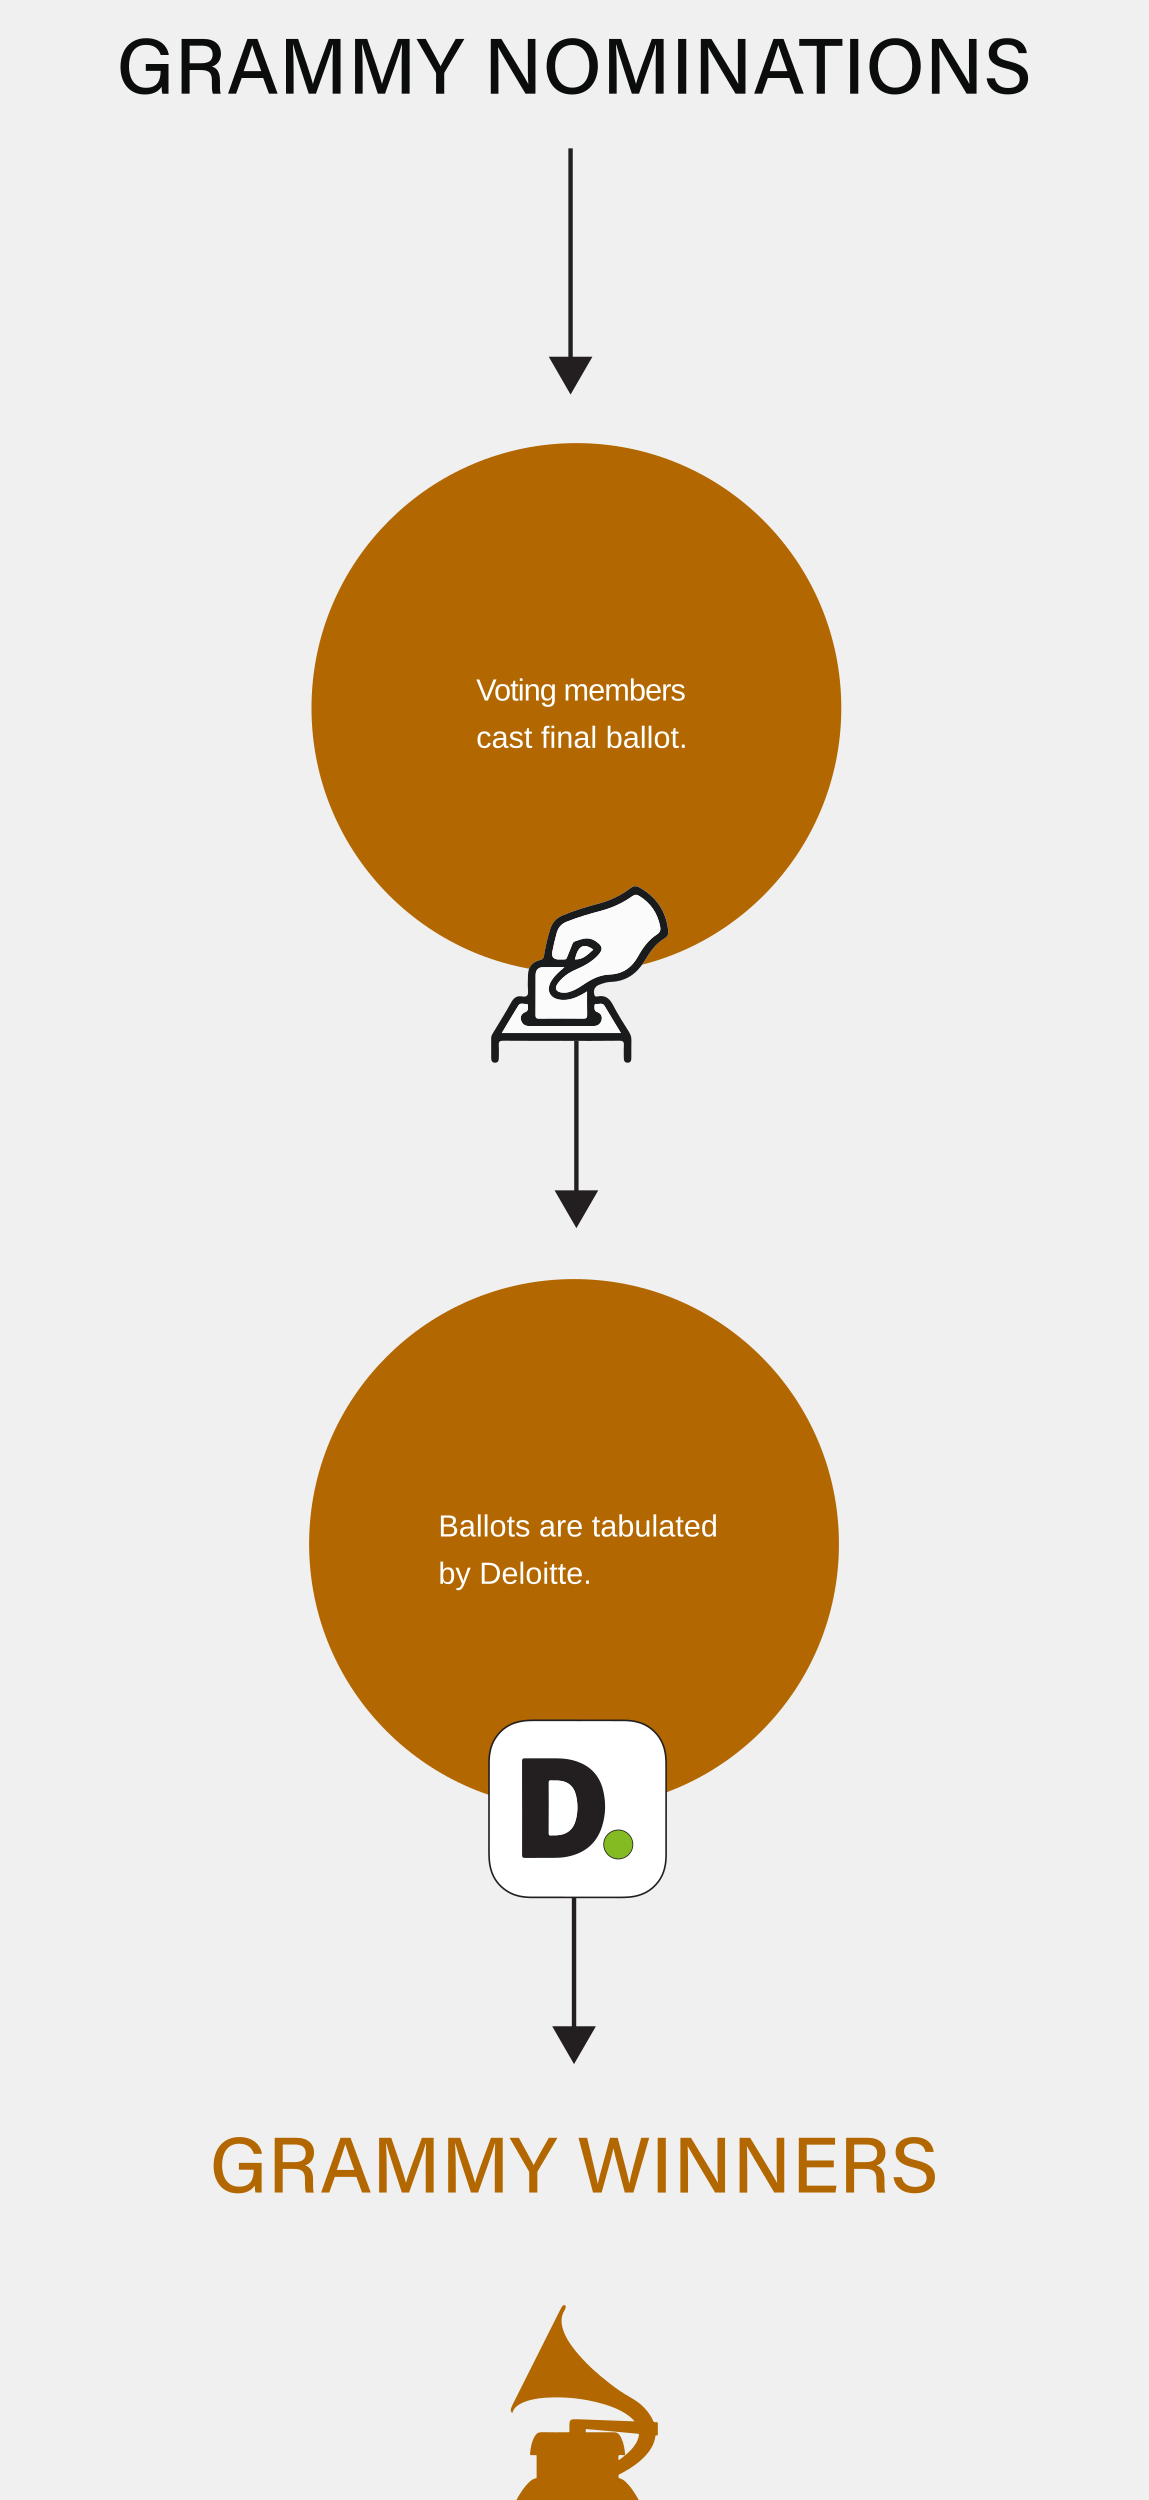
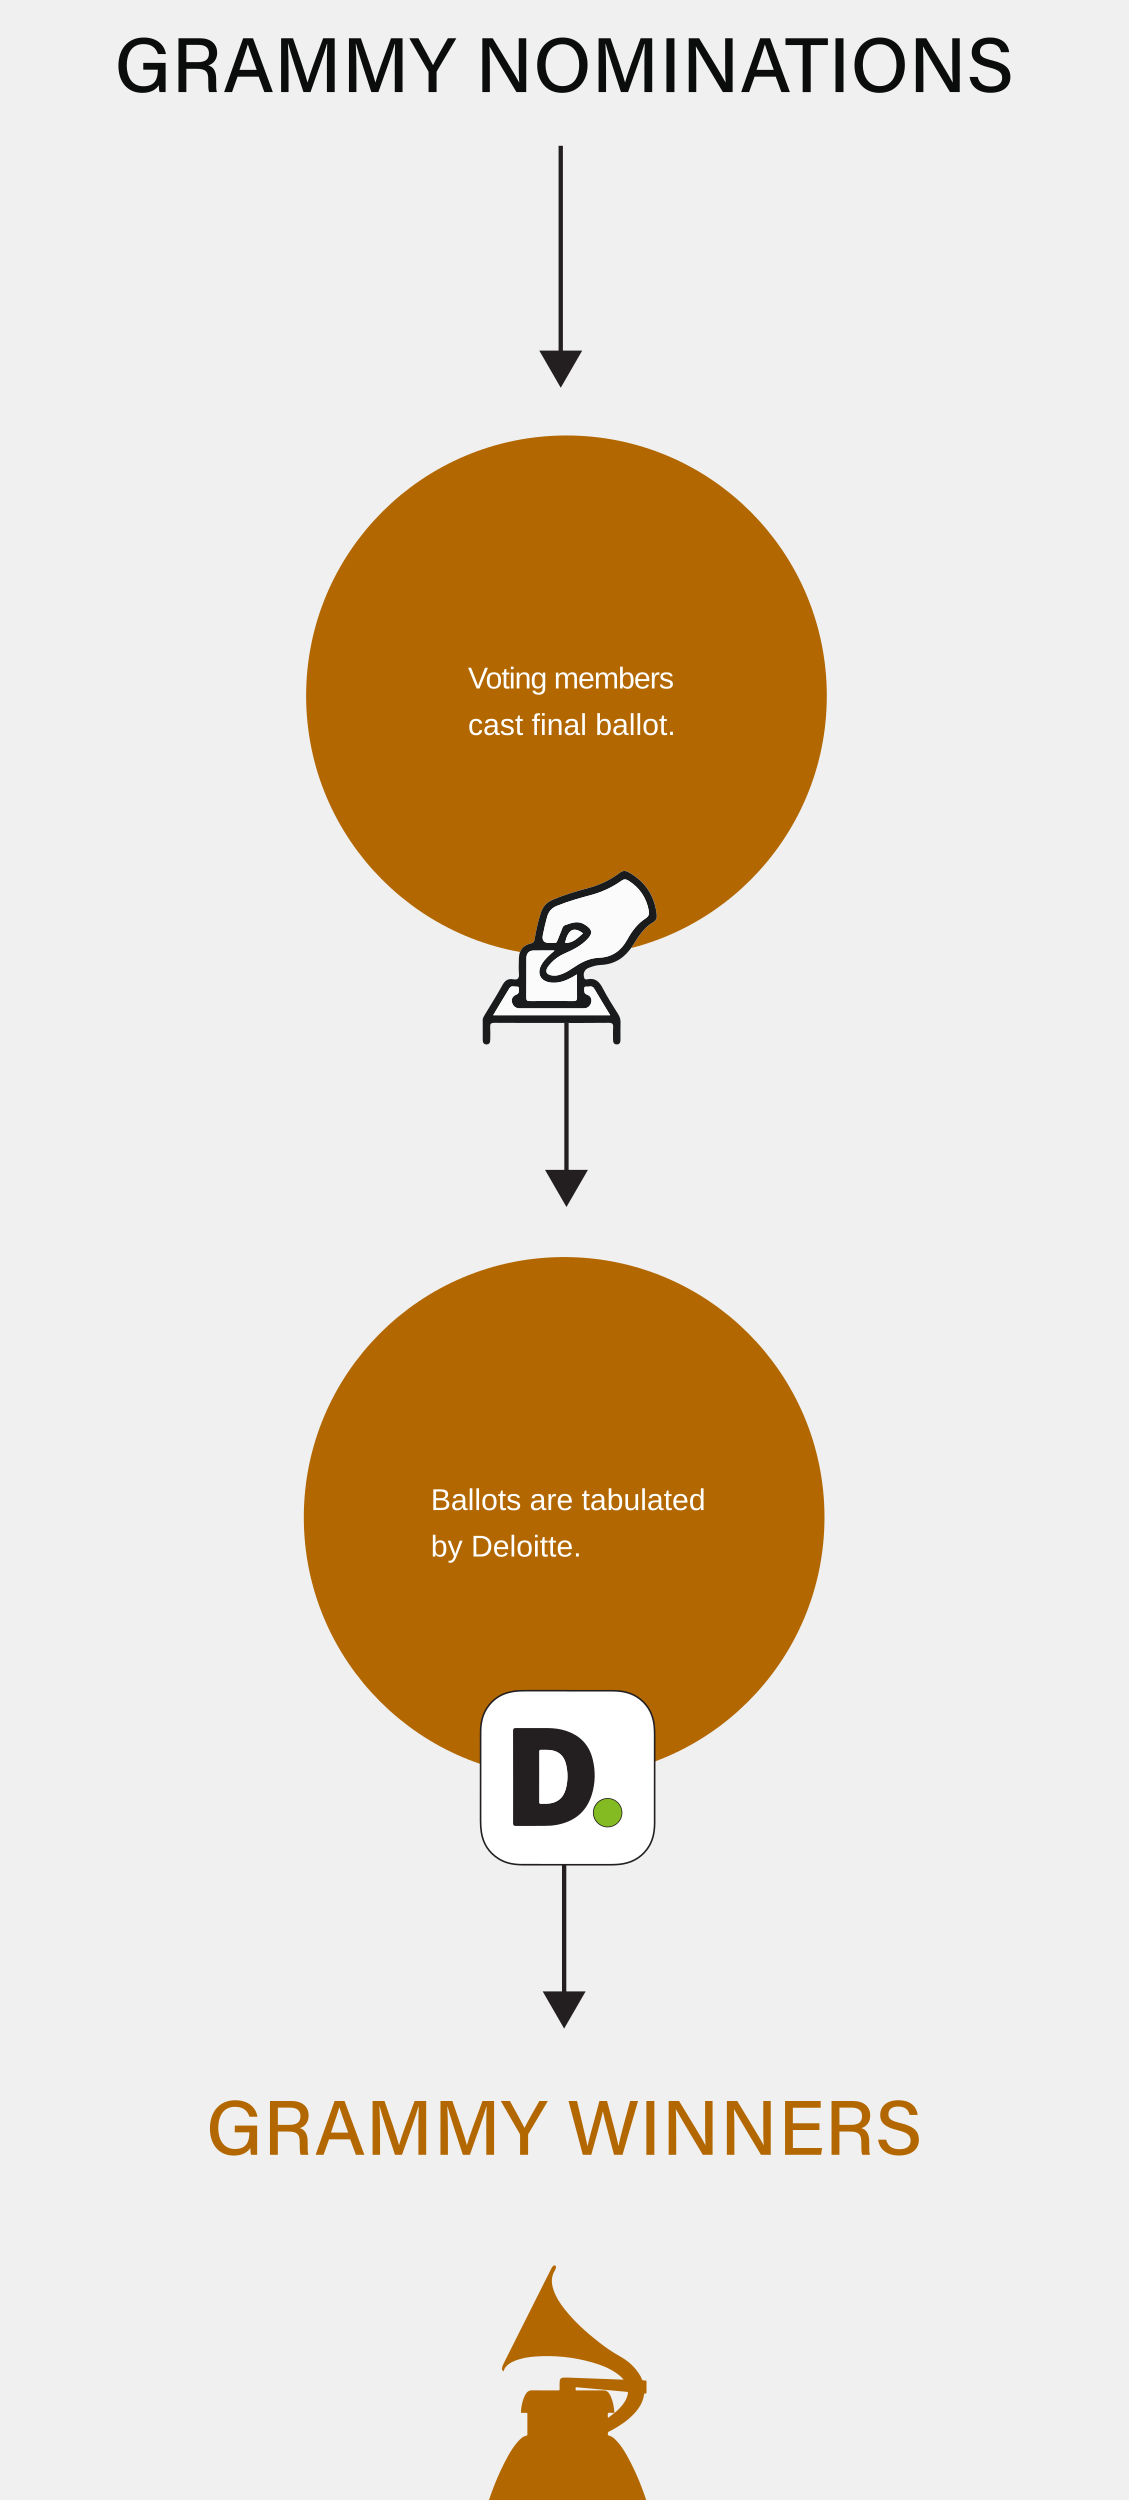
- <svg xmlns="http://www.w3.org/2000/svg" id="Layer_1" data-name="Layer 1" viewBox="100 0 524.25 1141.54">
+ <svg xmlns="http://www.w3.org/2000/svg" id="Layer_1" data-name="Layer 1" viewBox="100 0 524.25 1161.54">
  <g>
    <path d="M176.93,42.79h-2.81c-.18-.53-.28-1.6-.33-3.21-1.15,1.79-3.35,3.57-7.68,3.57-7.22,0-11.09-5.47-11.09-12.59,0-7.49,4.16-13.12,11.76-13.12,5.93,0,9.61,3.24,10.3,7.67h-3.71c-.79-2.58-2.66-4.62-6.66-4.62-5.68,0-7.82,4.57-7.82,9.91,0,4.99,2.2,9.69,7.72,9.69s6.71-3.63,6.71-7.47v-.26h-6.75v-3.14h10.37v13.59Z" fill="#0b0c0c" />
    <path d="M186.58,31.96v10.82h-3.66V17.78h10c5.2,0,7.97,2.83,7.97,6.72,0,3.27-1.86,5.21-4.14,5.89,1.89,.53,3.68,2.01,3.68,6.38v1.1c0,1.71-.06,3.84,.34,4.92h-3.58c-.45-1.08-.44-3.01-.44-5.42v-.5c0-3.4-.95-4.9-5.34-4.9h-4.82Zm0-3.08h5.27c3.66,0,5.24-1.38,5.24-4.05s-1.66-3.98-4.91-3.98h-5.59v8.03Z" fill="#0b0c0c" />
    <path d="M210.36,35.61l-2.55,7.17h-3.68l8.83-25h4.59l9.21,25h-3.94l-2.64-7.17h-9.82Zm8.91-3.14c-2.27-6.33-3.54-9.79-4.1-11.76h-.04c-.61,2.19-2.04,6.35-3.86,11.76h8Z" fill="#0b0c0c" />
    <path d="M251.87,32.37c0-4.57,.05-9.3,.16-11.97h-.14c-1.09,4.25-4.84,14.53-7.62,22.38h-3.28c-2.1-6.48-5.99-18.03-7.1-22.44h-.12c.2,2.9,.29,8.37,.29,12.66v9.78h-3.46V17.78h5.53c2.67,7.53,5.9,17.19,6.73,20.48h.06c.59-2.57,4.44-13.14,7.21-20.48h5.37v25h-3.61v-10.41Z" fill="#0b0c0c" />
    <path d="M283.4,32.37c0-4.57,.05-9.3,.16-11.97h-.14c-1.09,4.25-4.84,14.53-7.62,22.38h-3.28c-2.1-6.48-5.99-18.03-7.1-22.44h-.12c.2,2.9,.29,8.37,.29,12.66v9.78h-3.46V17.78h5.53c2.67,7.53,5.9,17.19,6.73,20.48h.06c.59-2.57,4.44-13.14,7.21-20.48h5.37v25h-3.61v-10.41Z" fill="#0b0c0c" />
    <path d="M299.12,42.79v-9.11c0-.25-.06-.5-.18-.69l-8.77-15.2h4.23c2.21,4.01,5.62,10.18,6.78,12.48,1.08-2.25,4.62-8.51,6.9-12.48h3.94l-9.02,15.23c-.09,.16-.16,.29-.16,.67v9.1h-3.73Z" fill="#0b0c0c" />
    <path d="M324.1,42.79V17.78h4.83c3.5,5.8,10.91,17.8,12.27,20.52h.05c-.25-3.1-.23-7.11-.23-11.2v-9.32h3.47v25h-4.54c-3.19-5.32-10.99-18.37-12.5-21.19h-.05c.18,2.72,.19,7.13,.19,11.64v9.56h-3.48Z" fill="#0b0c0c" />
    <path d="M372.99,30.16c0,6.89-3.92,12.99-11.84,12.99-7.45,0-11.56-5.69-11.56-12.86s4.26-12.86,11.86-12.86c7.09,0,11.54,5.25,11.54,12.73Zm-19.53,.02c0,5.3,2.65,9.84,7.84,9.84,5.62,0,7.81-4.64,7.81-9.81s-2.49-9.66-7.82-9.66-7.83,4.38-7.83,9.63Z" fill="#0b0c0c" />
    <path d="M399.39,32.37c0-4.57,.05-9.3,.16-11.97h-.14c-1.09,4.25-4.84,14.53-7.62,22.38h-3.28c-2.1-6.48-5.99-18.03-7.1-22.44h-.12c.2,2.9,.29,8.37,.29,12.66v9.78h-3.46V17.78h5.53c2.67,7.53,5.9,17.19,6.73,20.48h.06c.59-2.57,4.44-13.14,7.21-20.48h5.37v25h-3.61v-10.41Z" fill="#0b0c0c" />
    <path d="M413.35,17.78v25h-3.71V17.78h3.71Z" fill="#0b0c0c" />
    <path d="M420,42.79V17.78h4.83c3.5,5.8,10.91,17.8,12.27,20.52h.05c-.25-3.1-.23-7.11-.23-11.2v-9.32h3.47v25h-4.54c-3.19-5.32-10.99-18.37-12.5-21.19h-.05c.18,2.72,.19,7.13,.19,11.64v9.56h-3.48Z" fill="#0b0c0c" />
    <path d="M450.59,35.61l-2.55,7.17h-3.68l8.83-25h4.59l9.21,25h-3.94l-2.64-7.17h-9.82Zm8.91-3.14c-2.27-6.33-3.54-9.79-4.1-11.76h-.04c-.61,2.19-2.04,6.35-3.86,11.76h8Z" fill="#0b0c0c" />
    <path d="M472.93,20.93h-7.98v-3.14h19.7v3.14h-7.99v21.86h-3.73V20.93Z" fill="#0b0c0c" />
    <path d="M491.9,17.78v25h-3.71V17.78h3.71Z" fill="#0b0c0c" />
    <path d="M520.41,30.16c0,6.89-3.92,12.99-11.84,12.99-7.45,0-11.56-5.69-11.56-12.86s4.26-12.86,11.86-12.86c7.09,0,11.54,5.25,11.54,12.73Zm-19.53,.02c0,5.3,2.65,9.84,7.84,9.84,5.62,0,7.81-4.64,7.81-9.81s-2.49-9.66-7.82-9.66-7.83,4.38-7.83,9.63Z" fill="#0b0c0c" />
    <path d="M525.52,42.79V17.78h4.83c3.5,5.8,10.91,17.8,12.27,20.52h.05c-.25-3.1-.23-7.11-.23-11.2v-9.32h3.47v25h-4.54c-3.19-5.32-10.99-18.37-12.5-21.19h-.05c.18,2.72,.19,7.13,.19,11.64v9.56h-3.48Z" fill="#0b0c0c" />
    <path d="M554.27,35.76c.66,2.91,2.66,4.43,6.15,4.43,3.71,0,5.19-1.7,5.19-3.96,0-2.42-1.23-3.72-6.1-4.9-6.06-1.46-8.04-3.57-8.04-7.05,0-3.83,2.84-6.85,8.48-6.85,6.08,0,8.57,3.46,8.91,6.82h-3.77c-.41-2.09-1.7-3.89-5.27-3.89-2.88,0-4.52,1.28-4.52,3.55s1.34,3.12,5.66,4.15c7.16,1.73,8.48,4.49,8.48,7.76,0,4.13-3.08,7.29-9.28,7.29s-9.13-3.38-9.66-7.35h3.77Z" fill="#0b0c0c" />
  </g>
  <g>
    <line x1="360.53" y1="67.74" x2="360.53" y2="165.81" fill="none" stroke="#231f20" stroke-miterlimit="10" stroke-width="2" />
    <polygon points="350.56 162.89 360.53 180.16 370.5 162.89 350.56 162.89" fill="#231f20" />
  </g>
  <g>
    <line x1="363.19" y1="376.38" x2="363.19" y2="546.45" fill="none" stroke="#231f20" stroke-miterlimit="10" stroke-width="2" />
    <polygon points="353.22 543.53 363.19 560.8 373.17 543.53 353.22 543.53" fill="#231f20" />
  </g>
  <circle cx="363.19" cy="323.29" r="120.96" fill="#b26700" />
  <text transform="translate(307.44 319.88)" fill="#fff" font-family="FuturaPT-Book, Futura PT, Futura,Trebuchet MS,Arial,sans-serif" font-size="14">
    <tspan x="10" y="0" letter-spacing="-.03em">Voting members </tspan>
    <tspan x="10" y="21.6">cast final ballot.</tspan>
  </text>
  <g>
    <path d="M219.45,1001.16h-2.81c-.18-.53-.28-1.6-.33-3.21-1.15,1.79-3.35,3.57-7.68,3.57-7.22,0-11.09-5.47-11.09-12.59,0-7.49,4.16-13.12,11.76-13.12,5.93,0,9.61,3.24,10.3,7.67h-3.71c-.79-2.58-2.66-4.62-6.66-4.62-5.68,0-7.82,4.57-7.82,9.91,0,4.99,2.2,9.69,7.72,9.69s6.71-3.63,6.71-7.47v-.26h-6.75v-3.14h10.37v13.59Z" fill="#b26700" />
    <path d="M229.09,990.34v10.82h-3.66v-25h10c5.2,0,7.97,2.83,7.97,6.72,0,3.27-1.86,5.21-4.14,5.89,1.89,.53,3.68,2.01,3.68,6.38v1.1c0,1.71-.06,3.84,.34,4.92h-3.58c-.45-1.08-.44-3.01-.44-5.42v-.5c0-3.4-.95-4.9-5.34-4.9h-4.82Zm0-3.08h5.27c3.66,0,5.24-1.38,5.24-4.05s-1.66-3.98-4.91-3.98h-5.59v8.03Z" fill="#b26700" />
    <path d="M252.88,993.98l-2.55,7.17h-3.68l8.83-25h4.59l9.21,25h-3.94l-2.64-7.17h-9.82Zm8.91-3.14c-2.27-6.33-3.54-9.79-4.1-11.76h-.04c-.61,2.19-2.04,6.35-3.86,11.76h8Z" fill="#b26700" />
    <path d="M294.38,990.74c0-4.57,.05-9.3,.16-11.97h-.14c-1.09,4.25-4.84,14.53-7.62,22.38h-3.28c-2.1-6.48-5.99-18.03-7.1-22.44h-.12c.2,2.9,.29,8.37,.29,12.66v9.78h-3.46v-25h5.53c2.67,7.53,5.9,17.19,6.73,20.48h.06c.59-2.57,4.44-13.14,7.21-20.48h5.37v25h-3.61v-10.41Z" fill="#b26700" />
    <path d="M325.92,990.74c0-4.57,.05-9.3,.16-11.97h-.14c-1.09,4.25-4.84,14.53-7.62,22.38h-3.28c-2.1-6.48-5.99-18.03-7.1-22.44h-.12c.2,2.9,.29,8.37,.29,12.66v9.78h-3.46v-25h5.53c2.67,7.53,5.9,17.19,6.73,20.48h.06c.59-2.57,4.44-13.14,7.21-20.48h5.37v25h-3.61v-10.41Z" fill="#b26700" />
    <path d="M341.64,1001.16v-9.11c0-.25-.06-.5-.18-.69l-8.77-15.2h4.23c2.21,4.01,5.62,10.18,6.78,12.48,1.08-2.25,4.62-8.51,6.9-12.48h3.94l-9.02,15.23c-.09,.16-.16,.29-.16,.67v9.1h-3.73Z" fill="#b26700" />
    <path d="M370.79,1001.16l-6.64-25h3.93c2.02,8.81,4.41,18.16,4.84,21h.04c.71-3.48,3.95-14.68,5.55-21h3.53c1.46,5.44,4.71,17.56,5.31,20.85h.04c.81-4.54,4.1-15.95,5.39-20.85h3.65l-7.2,25h-3.95c-1.48-5.71-4.5-16.9-5.16-20.14h-.04c-.78,3.86-3.82,14.53-5.37,20.14h-3.93Z" fill="#b26700" />
    <path d="M404.02,976.16v25h-3.71v-25h3.71Z" fill="#b26700" />
    <path d="M410.68,1001.16v-25h4.83c3.5,5.8,10.91,17.8,12.27,20.52h.05c-.25-3.1-.23-7.11-.23-11.2v-9.32h3.47v25h-4.54c-3.19-5.32-10.99-18.37-12.5-21.19h-.05c.18,2.72,.19,7.13,.19,11.64v9.56h-3.48Z" fill="#b26700" />
    <path d="M437.71,1001.16v-25h4.83c3.5,5.8,10.91,17.8,12.27,20.52h.05c-.25-3.1-.23-7.11-.23-11.2v-9.32h3.47v25h-4.54c-3.19-5.32-10.99-18.37-12.5-21.19h-.05c.18,2.72,.19,7.13,.19,11.64v9.56h-3.48Z" fill="#b26700" />
    <path d="M480.72,989.64h-12.34v8.37h13.57l-.47,3.14h-16.73v-25h16.55v3.14h-12.93v7.2h12.34v3.14Z" fill="#b26700" />
    <path d="M490.01,990.34v10.82h-3.66v-25h10c5.2,0,7.97,2.83,7.97,6.72,0,3.27-1.86,5.21-4.14,5.89,1.89,.53,3.68,2.01,3.68,6.38v1.1c0,1.71-.06,3.84,.34,4.92h-3.58c-.45-1.08-.44-3.01-.44-5.42v-.5c0-3.4-.95-4.9-5.34-4.9h-4.82Zm0-3.08h5.27c3.66,0,5.24-1.38,5.24-4.05s-1.66-3.98-4.91-3.98h-5.59v8.03Z" fill="#b26700" />
    <path d="M511.75,994.13c.66,2.91,2.66,4.43,6.15,4.43,3.71,0,5.19-1.7,5.19-3.96,0-2.42-1.23-3.72-6.1-4.9-6.06-1.46-8.04-3.57-8.04-7.05,0-3.83,2.84-6.85,8.48-6.85,6.08,0,8.57,3.46,8.91,6.82h-3.77c-.41-2.09-1.7-3.89-5.27-3.89-2.88,0-4.52,1.28-4.52,3.55s1.34,3.12,5.66,4.15c7.16,1.73,8.48,4.49,8.48,7.76,0,4.13-3.08,7.29-9.28,7.29s-9.13-3.38-9.66-7.35h3.77Z" fill="#b26700" />
  </g>
  <g>
    <line x1="362.11" y1="758.09" x2="362.11" y2="928.16" fill="none" stroke="#231f20" stroke-miterlimit="10" stroke-width="2" />
    <polygon points="352.14 925.24 362.11 942.52 372.09 925.24 352.14 925.24" fill="#231f20" />
  </g>
  <circle cx="362.11" cy="705.01" r="120.96" fill="#b26700" />
  <text transform="translate(290.17 701.6)" fill="#fff" font-family="FuturaPT-Book, Futura PT, Futura,Trebuchet MS,Arial,sans-serif" font-size="14">
    <tspan x="10" y="0">Ballots are tabulated </tspan>
    <tspan x="10" y="21.6">by Deloitte.</tspan>
  </text>
  <g>
    <path d="M356.35,475.26c8.78,0,17.57,.07,26.35-.06,1.94-.03,2.31,.6,2.19,2.3-.14,1.84,0,3.7-.04,5.54-.02,1.25,.4,2.2,1.76,2.2,1.41,0,1.7-1.06,1.7-2.25,0-2.62-.04-5.24,.03-7.86,.04-1.44-.29-2.66-1.07-3.9-2.49-3.98-5.04-7.93-7.19-12.09-1.59-3.06-3.47-4.92-7.12-4.19-.5,.1-1.21,.28-1.49-.61-.68-2.12,.11-3.94,2.16-4.71,1.73-.64,3.5-1.23,5.37-1.3,6.76-.24,11.63-3.6,15.1-9.18,2.53-4.07,5.04-8.17,9.31-10.67,1.52-.89,1.9-2,1.72-3.62-1.02-8.83-5.39-15.38-13.18-19.67-1.45-.8-2.61-.72-3.99,.33-4.39,3.34-9.28,5.66-14.65,7.08-5.57,1.48-11.1,3.12-16.42,5.39-2.83,1.2-4.6,3.13-5.56,6.04-1.33,4.04-2.23,8.16-2.91,12.34-.19,1.15-.56,1.67-1.74,1.95-3.69,.88-5.47,3.13-5.57,6.9-.07,2.39-.16,4.79,.02,7.16,.17,2.12-.55,2.97-2.64,2.59-2.47-.45-3.9,.62-5.1,2.8-2.6,4.71-5.48,9.27-8.26,13.88-.44,.73-.86,1.41-.84,2.33,.04,3,.03,6.01,.01,9.01,0,1.22,.35,2.22,1.72,2.25,1.4,.03,1.77-1,1.78-2.2,0-1.93,.11-3.86-.03-5.78-.12-1.6,.37-2.08,2.02-2.06,8.86,.09,17.72,.04,26.58,.05Z" fill="#fefefe" />
    <path d="M356.35,475.26c-8.86,0-17.72,.04-26.58-.04-1.65-.02-2.13,.46-2.02,2.06,.14,1.92,.04,3.85,.03,5.78,0,1.21-.38,2.23-1.78,2.2-1.37-.03-1.73-1.02-1.72-2.25,.02-3,.03-6.01-.01-9.01-.01-.92,.41-1.6,.84-2.33,2.78-4.61,5.67-9.17,8.26-13.88,1.2-2.18,2.63-3.25,5.1-2.8,2.09,.38,2.81-.47,2.64-2.59-.19-2.37-.09-4.77-.02-7.16,.1-3.76,1.88-6.01,5.57-6.9,1.18-.28,1.55-.8,1.74-1.95,.69-4.17,1.58-8.3,2.91-12.34,.96-2.91,2.73-4.84,5.56-6.04,5.33-2.27,10.85-3.91,16.42-5.39,5.37-1.43,10.26-3.75,14.65-7.08,1.38-1.05,2.54-1.13,3.99-.33,7.79,4.29,12.16,10.84,13.18,19.67,.19,1.62-.2,2.73-1.72,3.62-4.27,2.5-6.78,6.6-9.31,10.67-3.47,5.59-8.34,8.94-15.1,9.18-1.87,.07-3.63,.65-5.37,1.3-2.06,.76-2.84,2.59-2.16,4.71,.29,.89,.99,.71,1.49,.61,3.66-.73,5.54,1.13,7.12,4.19,2.15,4.16,4.7,8.11,7.19,12.09,.78,1.24,1.11,2.46,1.07,3.9-.07,2.62-.03,5.24-.03,7.86,0,1.2-.29,2.25-1.7,2.25-1.36,0-1.78-.95-1.76-2.2,.03-1.85-.1-3.71,.04-5.54,.13-1.71-.25-2.33-2.19-2.3-8.78,.13-17.56,.06-26.35,.05Zm-1.18-37.16c4.19-.12,2.94,.68,4.57-3.03,.53-1.2,1-2.41,1.45-3.64,.25-.68,.55-1.33,1.25-1.56,3.14-1.07,6.13-2.41,9.5-.14,3.22,2.16,3.7,3.71,1.04,6.55-2.9,3.1-6.61,4.98-10.43,6.64-3.1,1.35-5.72,3.31-7.76,5.99-1.8,2.37-.99,4.05,2.01,4.35,1.08,.11,2.13-.02,3.19-.34,2.17-.66,4.08-1.76,5.93-3.03,3.66-2.52,7.65-4.71,12.05-4.86,6.36-.23,10.52-3.15,13.46-8.5,2.13-3.88,4.76-7.42,8.53-9.85,1.52-.98,1.77-2.08,1.46-3.65-1.16-5.99-4.26-10.61-9.45-13.86-1.18-.74-2.03-.8-3.26,.07-4.29,3.04-8.99,5.24-14.12,6.61-5.34,1.42-10.66,2.95-15.81,5.02-2.41,.97-3.85,2.58-4.56,5.08-.8,2.81-1.44,5.66-2.01,8.52q-.72,3.64,2.96,3.64Zm12.9,14.59c-.92,.55-1.55,.96-2.2,1.32-3.01,1.66-6.14,2.85-9.67,2.54-5.11-.45-7.1-4.29-4.48-8.64,1.43-2.38,3.49-4.19,5.98-6.29-3.61,0-6.73-.05-9.85,.02-2.11,.04-3.28,1.32-3.3,3.59-.03,6.08,.04,12.16-.04,18.25-.02,1.4,.5,1.64,1.73,1.63,6.7-.05,13.4-.07,20.09,0,1.5,.02,1.78-.51,1.74-1.87-.09-3.38-.03-6.77-.03-10.56Zm15.41,19c-2.6-4.32-5.05-8.31-7.43-12.35-.98-1.66-2.48-.7-3.74-.91-.72-.12-.87,.43-.87,1.04,0,1.13-.19,2.15,1.38,2.7,1.44,.51,2.3,1.9,1.87,3.56-.45,1.75-1.69,2.76-3.52,2.77-9.94,.03-19.87,.02-29.81,0-1.86,0-3.06-1.11-3.51-2.81-.43-1.64,.5-2.98,1.93-3.53,1.43-.54,1.28-1.51,1.28-2.56,0-.54,.01-1.24-.75-1.16-1.22,.14-2.74-.73-3.61,.69-2.53,4.09-4.97,8.23-7.58,12.57h54.35Zm-20.98-33.61c3.75,.18,5.92-2.33,8.39-4.46-4.35-3.21-6.93-1.82-8.39,4.46Z" fill="#1a1b1c" />
    <path d="M355.18,438.1q-3.68,0-2.96-3.64c.57-2.86,1.21-5.71,2.01-8.52,.71-2.5,2.15-4.11,4.56-5.08,5.15-2.08,10.47-3.6,15.81-5.02,5.13-1.36,9.83-3.56,14.12-6.61,1.23-.87,2.08-.81,3.26-.07,5.19,3.25,8.29,7.87,9.45,13.86,.3,1.57,.06,2.67-1.46,3.65-3.77,2.43-6.4,5.97-8.53,9.85-2.94,5.35-7.1,8.27-13.46,8.5-4.41,.16-8.4,2.34-12.05,4.86-1.84,1.27-3.76,2.38-5.93,3.03-1.06,.32-2.11,.45-3.19,.34-3-.29-3.81-1.98-2.01-4.35,2.04-2.68,4.66-4.64,7.76-5.99,3.82-1.67,7.53-3.55,10.43-6.64,2.67-2.84,2.18-4.39-1.04-6.55-3.37-2.27-6.37-.93-9.5,.14-.7,.24-1,.89-1.25,1.56-.45,1.22-.93,2.44-1.45,3.64-1.63,3.71-.38,2.91-4.57,3.03Z" fill="#fbfbfb" />
    <path d="M368.08,452.68c0,3.78-.06,7.17,.03,10.56,.04,1.36-.24,1.89-1.74,1.87-6.7-.08-13.4-.06-20.09,0-1.23,0-1.75-.23-1.73-1.63,.07-6.08,0-12.16,.04-18.25,.01-2.27,1.19-3.55,3.3-3.59,3.12-.06,6.24-.02,9.85-.02-2.49,2.09-4.55,3.91-5.98,6.29-2.62,4.36-.63,8.2,4.48,8.64,3.53,.31,6.66-.88,9.67-2.54,.65-.36,1.28-.77,2.2-1.32Z" fill="#fbfbfb" />
    <path d="M383.5,471.68h-54.35c2.6-4.33,5.05-8.48,7.58-12.57,.88-1.42,2.39-.55,3.61-.69,.76-.09,.75,.62,.75,1.16,0,1.05,.15,2.02-1.28,2.56-1.44,.55-2.36,1.89-1.93,3.53,.44,1.7,1.65,2.81,3.51,2.81,9.94,.03,19.87,.03,29.81,0,1.83,0,3.07-1.02,3.52-2.77,.42-1.66-.43-3.05-1.87-3.56-1.57-.55-1.37-1.57-1.38-2.7,0-.61,.14-1.16,.87-1.04,1.26,.21,2.76-.75,3.74,.91,2.37,4.04,4.82,8.03,7.43,12.35Z" fill="#fbfbfb" />
    <path d="M362.52,438.08c1.46-6.28,4.04-7.67,8.39-4.46-2.47,2.13-4.65,4.64-8.39,4.46Z" fill="#fbfbfb" />
  </g>
  <g>
    <path d="M363.74,785.54c-6.46,0-12.91,.01-19.36,0-2.05,0-4.08,.07-6.1,.39-5.25,.85-9.37,3.45-12.22,7.98-2.13,3.39-2.76,7.18-2.76,11.09-.02,13.66,0,27.33-.02,40.99,0,1.86,.09,3.71,.4,5.54,.86,5.18,3.47,9.23,7.91,12.06,3.41,2.17,7.24,2.8,11.18,2.81,13.32,.04,26.64,.01,39.96,.02,1.57,0,3.14-.02,4.71-.16,5.44-.49,9.97-2.69,13.25-7.15,2.67-3.63,3.46-7.82,3.46-12.2,.02-13.54,0-27.07,.01-40.61,0-1.51-.04-3.01-.2-4.52-.53-4.98-2.58-9.14-6.53-12.3-3.69-2.96-8.04-3.87-12.62-3.9-7.02-.05-14.04-.01-21.07-.01Z" fill="#f7f7f7" />
    <path d="M363.74,785.54c7.02,0,14.04-.04,21.07,.01,4.58,.03,8.93,.94,12.62,3.9,3.95,3.17,6,7.33,6.53,12.3,.16,1.5,.2,3.01,.2,4.52,0,13.54,0,27.07-.01,40.61,0,4.38-.79,8.57-3.46,12.2-3.29,4.46-7.81,6.66-13.25,7.15-1.57,.14-3.14,.16-4.71,.16-13.32,0-26.64,.02-39.96-.02-3.94-.01-7.77-.63-11.18-2.81-4.44-2.83-7.05-6.88-7.91-12.06-.3-1.83-.4-3.68-.4-5.54,.01-13.66,0-27.33,.02-40.99,0-3.91,.63-7.7,2.76-11.09,2.85-4.53,6.97-7.13,12.22-7.98,2.02-.33,4.06-.4,6.1-.39,6.45,.02,12.91,0,19.36,0Zm-24.96,40.04c0,7.18,.01,14.35-.02,21.53,0,.73,.2,.88,.89,.87,4.41-.03,8.81-.01,13.22-.02,1.92,0,3.84-.11,5.73-.46,7.93-1.47,13.49-5.8,15.95-13.62,1.71-5.43,1.81-10.98,.44-16.5-1.61-6.45-5.68-10.72-12-12.82-2.77-.92-5.64-1.29-8.55-1.29-4.94,0-9.89,.01-14.83-.02-.74,0-.86,.22-.86,.9,.03,7.14,.02,14.29,.02,21.43Zm43.51,23.08c3.59,0,6.51-2.88,6.51-6.44,0-3.53-2.88-6.43-6.4-6.46-3.6-.02-6.54,2.84-6.56,6.39-.03,3.57,2.88,6.5,6.45,6.51Z" fill="#fff" stroke="#231f20" stroke-miterlimit="10" stroke-width=".75" />
    <path d="M338.79,825.58c0-7.14,0-14.29-.02-21.43,0-.68,.12-.9,.86-.9,4.94,.04,9.88,.01,14.83,.02,2.91,0,5.77,.37,8.55,1.29,6.32,2.1,10.39,6.37,12,12.82,1.38,5.51,1.27,11.07-.44,16.5-2.46,7.82-8.02,12.14-15.95,13.62-1.89,.35-3.81,.46-5.73,.46-4.41,0-8.81-.01-13.22,.02-.68,0-.89-.14-.89-.87,.03-7.18,.02-14.35,.02-21.53Zm11.82,.01c0,3.87,.02,7.74-.02,11.61,0,.73,.2,.92,.89,.87,.88-.07,1.76,0,2.64-.04,4.6-.2,7.56-2.44,8.75-6.8,1.06-3.9,1.06-7.85,.06-11.76-.9-3.52-3.15-5.73-6.82-6.3-1.53-.24-3.08-.1-4.62-.17-.71-.03-.9,.17-.89,.89,.04,3.9,.02,7.81,.02,11.71Z" fill="#231f20" />
    <path d="M382.3,848.66c-3.57,0-6.48-2.94-6.45-6.51,.03-3.55,2.96-6.41,6.56-6.39,3.53,.02,6.4,2.92,6.4,6.46,0,3.56-2.92,6.45-6.51,6.44Z" fill="#84ba22" />
    <path d="M350.61,825.6c0-3.9,.02-7.81-.02-11.71,0-.72,.19-.91,.89-.89,1.54,.06,3.09-.07,4.62,.17,3.68,.57,5.92,2.78,6.82,6.3,1,3.91,1.01,7.86-.06,11.76-1.19,4.36-4.15,6.6-8.75,6.8-.88,.04-1.77-.03-2.64,.04-.69,.05-.9-.14-.89-.87,.04-3.87,.02-7.74,.02-11.61Z" fill="#fff" />
  </g>
  <path d="M389.76,1105.64c-.99-1.21-2.04-2.12-3.19-2.93-3.47-2.43-7.36-3.95-11.4-5.1-8.6-2.45-17.37-3.37-26.29-2.75-3.48,.25-6.92,.81-10.16,2.21-.77,.33-1.5,.72-2.18,1.2-1.25,.88-2.22,1.98-2.6,3.54-.65-.47-.86-1.04-.66-1.79,.25-.99,.71-1.88,1.16-2.78,7.24-14.42,14.48-28.84,21.72-43.26,.23-.45,.47-.9,.88-1.21,.28-.21,.59-.34,.92-.16,.33,.18,.37,.52,.34,.86-.04,.49-.2,.95-.46,1.36-1.83,2.87-1.73,5.89-.72,8.98,1.09,3.36,3,6.27,5.16,9.02,4.63,5.89,10.15,10.85,16.03,15.43,3.08,2.4,6.27,4.62,9.7,6.52,3.92,2.17,7.19,5.08,9.44,9.02,.21,.36,.46,.72,.56,1.11,.24,.93,.8,1.26,1.71,1.11,.58-.1,.67,.19,.66,.7-.03,1.56-.03,3.12,0,4.67,0,.51-.06,.81-.66,.66-.3-.08-.42,.06-.46,.37-.45,3.42-2.12,6.23-4.38,8.73-3.01,3.33-6.69,5.77-10.59,7.91-.46,.25-.92,.51-1.4,.72-.38,.16-.45,.41-.49,.8-.08,.71,.15,.99,.86,1.17,1.13,.29,2,1.07,2.81,1.88,2.12,2.11,3.71,4.61,5.17,7.19,4.17,7.39,7.27,15.24,9.87,23.3,1.18,3.67,2.23,7.38,2.83,11.2,.11,.71,.2,1.43,.22,2.16,.01,.33-.05,.51-.42,.46-.13-.02-.26,0-.39,0-26.42,0-52.83,0-79.25,0-.93,0-.86,.17-.78-.85,.2-2.74,.84-5.41,1.57-8.05,2.74-9.82,6.34-19.29,11.31-28.22,1.2-2.15,2.52-4.22,4.14-6.08,1.23-1.41,2.52-2.77,4.48-3.16,.27-.05,.21-.24,.21-.4,0-3.23,0-6.45,0-9.68,0-.34-.09-.47-.44-.45-.7,.02-1.4,0-2.11,.01-.32,0-.49-.05-.46-.43,.2-2.85,.71-5.61,2.12-8.13,.71-1.28,1.69-1.96,3.29-1.92,3.97,.1,7.94,.02,11.91,.04,.5,0,.69-.11,.67-.65-.04-1.14-.03-2.28,.02-3.42,.04-1.17,.61-1.83,1.77-1.88,1.44-.06,2.89,.03,4.34,.08,5.48,.2,10.96,.41,16.44,.62,2.34,.09,4.69,.17,7.19,.27Zm-4.31,15.5c.96-.79,1.8-1.55,2.57-2.38,1.75-1.89,3.21-3.94,3.67-6.55,.15-.86,.16-.86-.67-.94-.33-.03-.65-.07-.98-.1-4.06-.37-8.12-.75-12.18-1.12-3.32-.3-6.64-.59-9.96-.89-.13-.01-.31-.09-.37,.03-.17,.39-.11,.82-.05,1.22,.05,.35,.39,.2,.6,.2,4.12,0,8.25,.03,12.37,0,1,0,1.73,.38,2.32,1.12,.38,.46,.67,.97,.92,1.51,1.14,2.46,1.61,5.08,1.75,7.91Zm-2.94,2.22c.99-.71,1.98-1.36,2.98-2.3-.47,0-.75-.01-1.02,0-.67,.04-1.61-.3-1.94,.14-.34,.46-.09,1.34-.1,2.04,0,.02,.02,.03,.08,.11Z" fill="#b26700" />
</svg>
